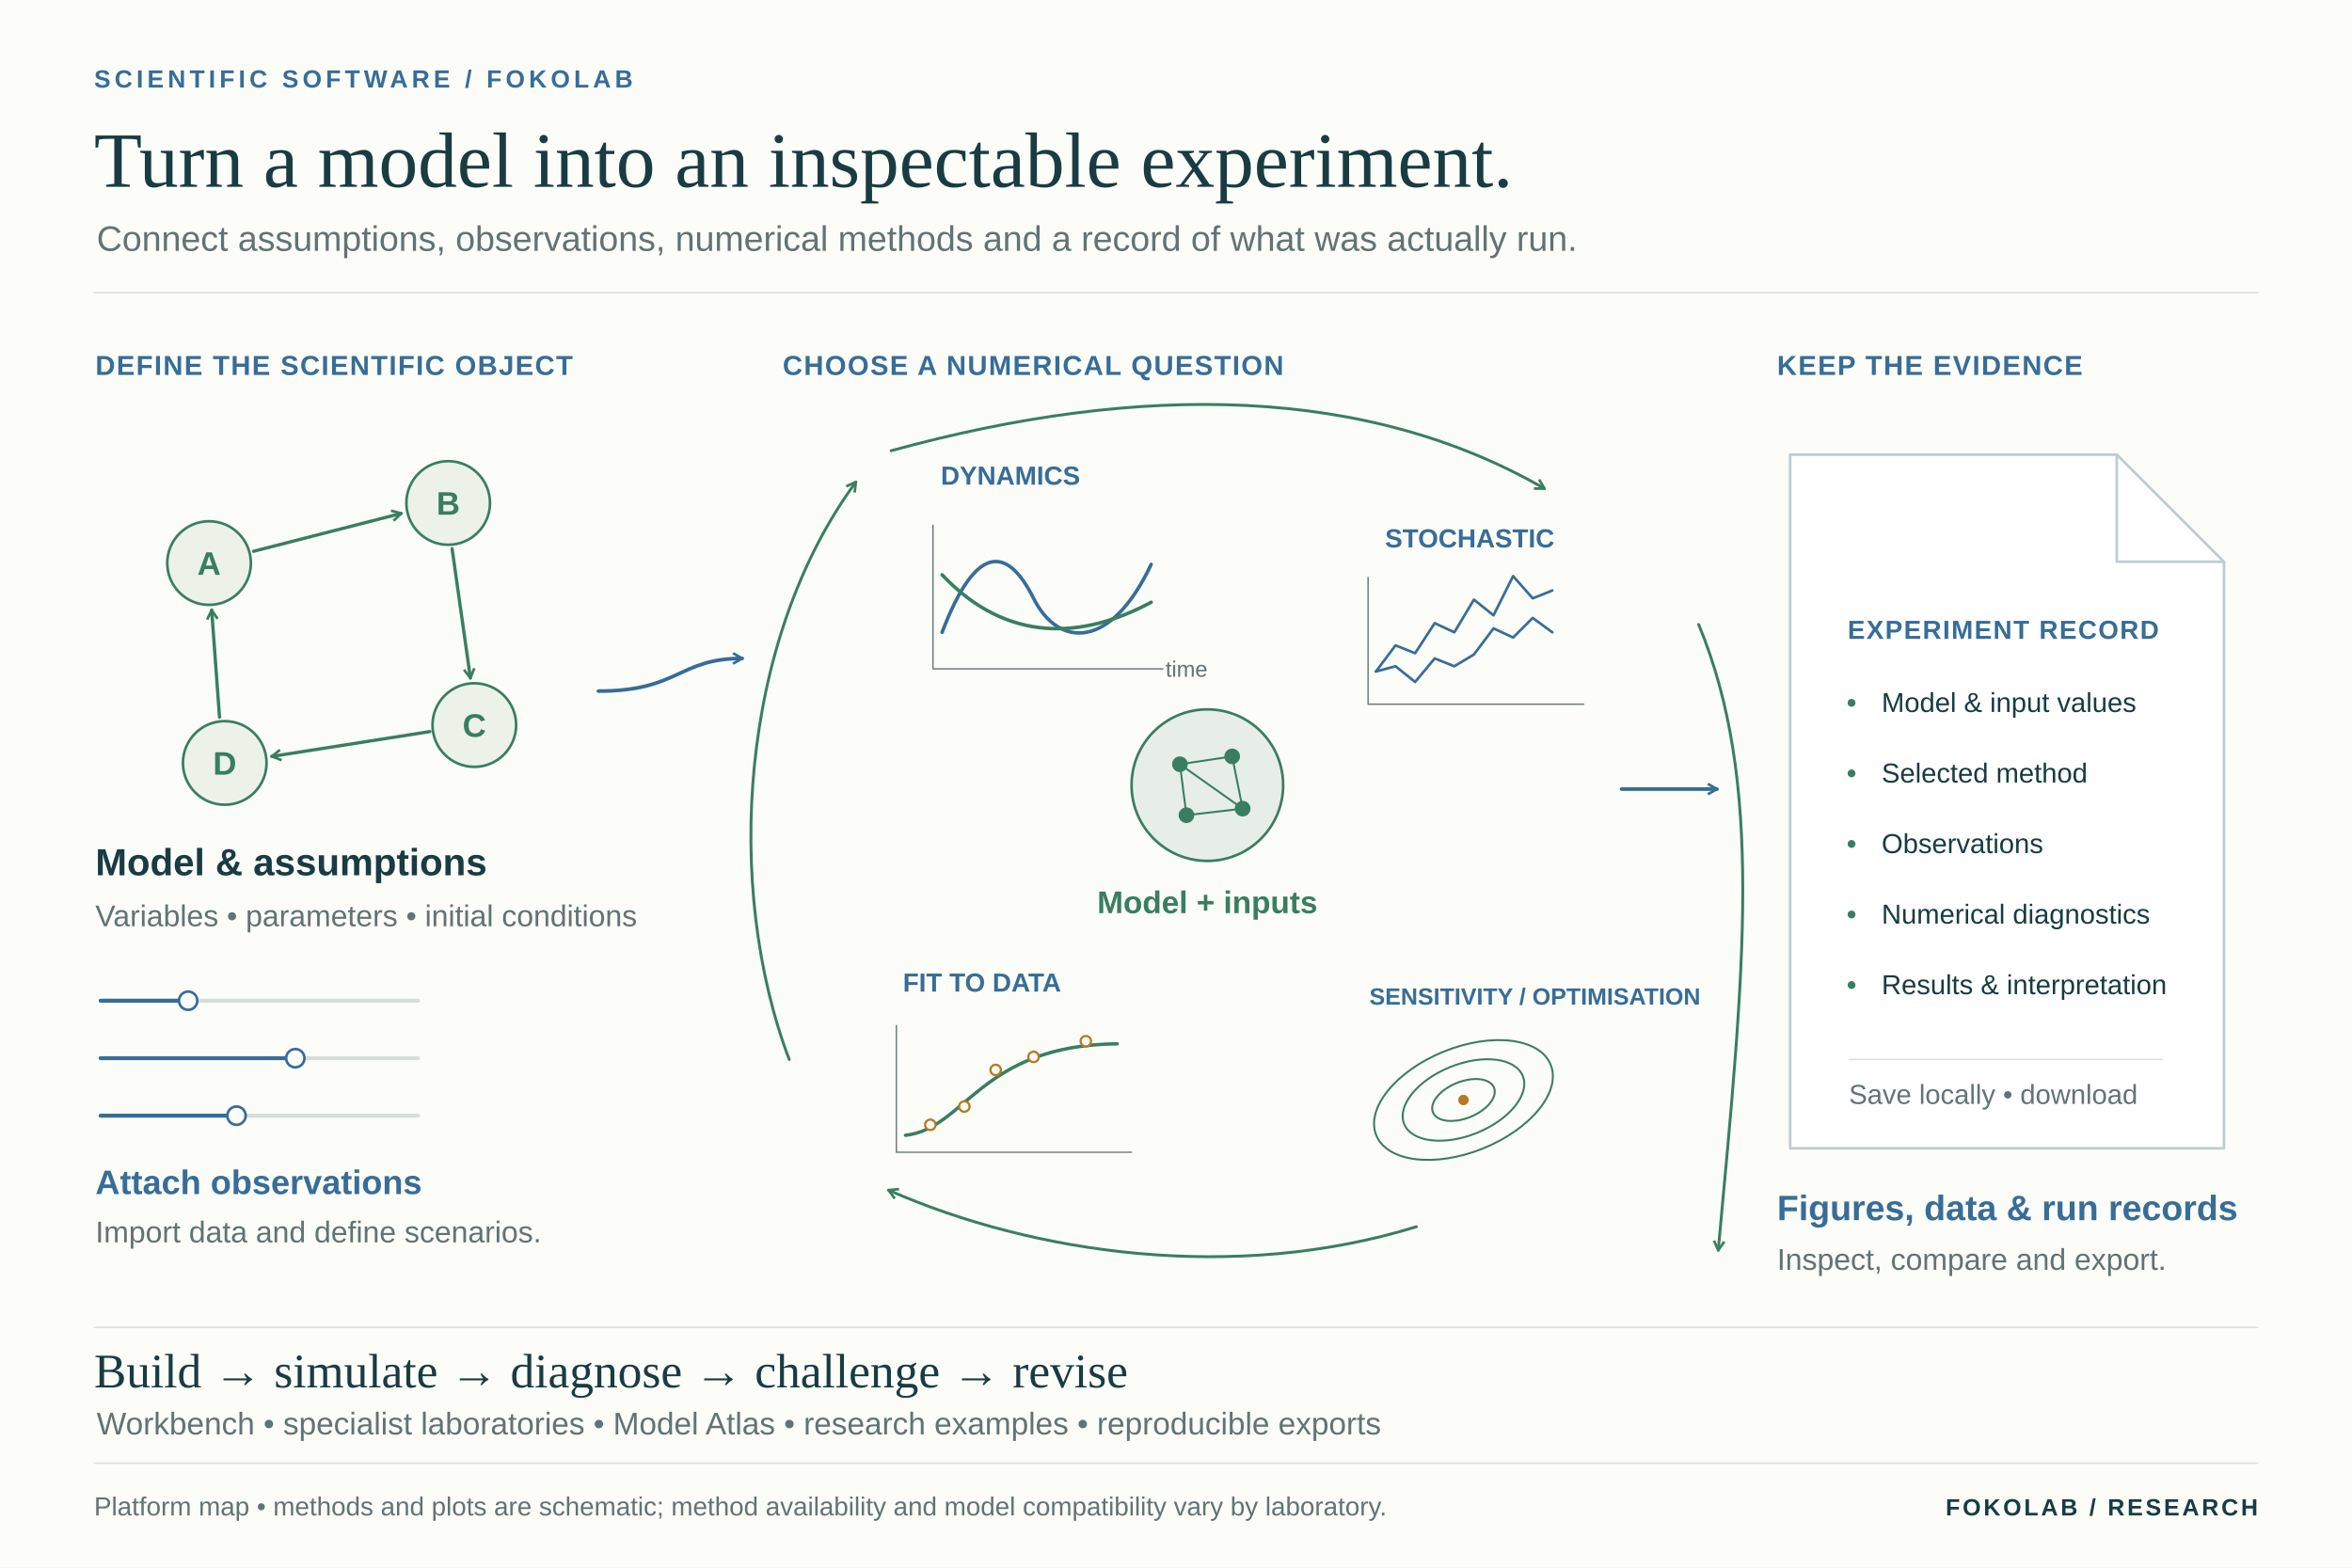
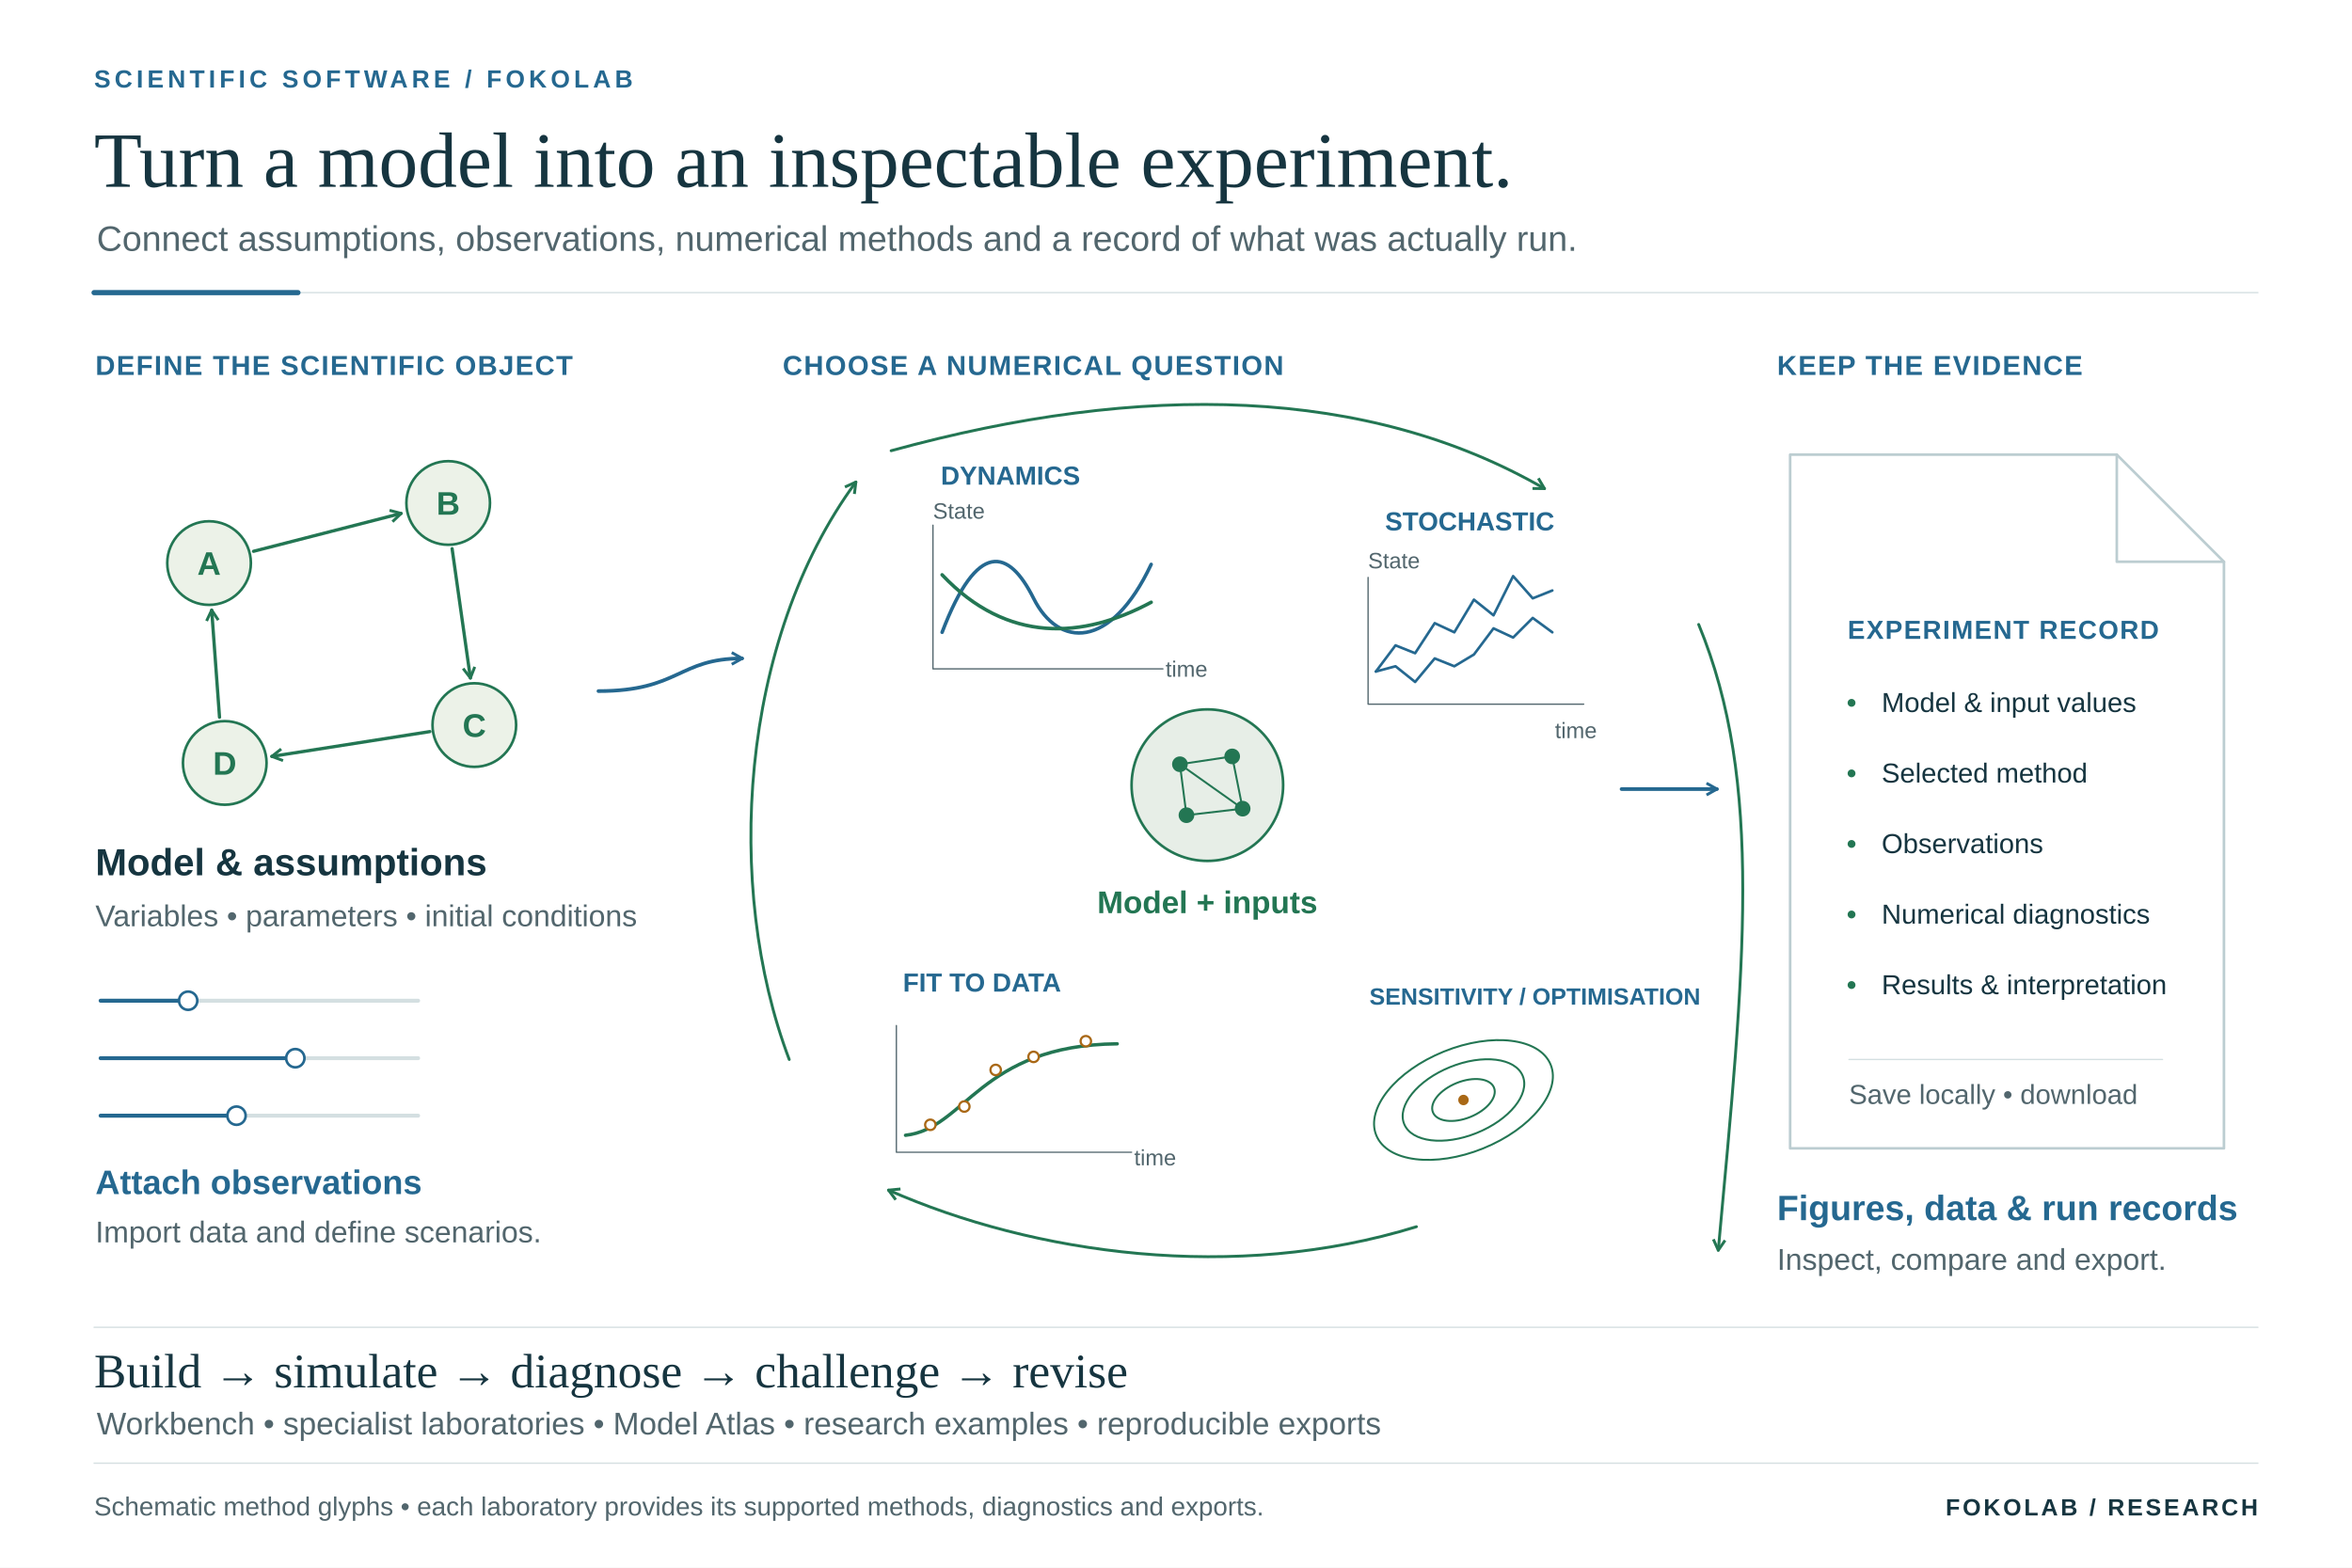
<svg xmlns="http://www.w3.org/2000/svg" width="1800" height="1200" viewBox="0 0 1800 1200" role="img" aria-labelledby="title desc">
  <defs>
-     <marker id="a183C42" markerWidth="10" markerHeight="10" refX="8" refY="5" orient="auto" markerUnits="userSpaceOnUse">
-       <path d="M1 1L8 5L1 9" fill="none" stroke="#183C42" stroke-width="2" stroke-linejoin="round" />
+     <marker id="a163540" markerWidth="13" markerHeight="13" refX="10" refY="6.5" orient="auto" markerUnits="userSpaceOnUse">
+       <path d="M2 2L10 6.5L2 11" fill="none" stroke="#163540" stroke-width="2.2" stroke-linejoin="round" />
    </marker>
-     <marker id="a617375" markerWidth="10" markerHeight="10" refX="8" refY="5" orient="auto" markerUnits="userSpaceOnUse">
-       <path d="M1 1L8 5L1 9" fill="none" stroke="#617375" stroke-width="2" stroke-linejoin="round" />
+     <marker id="a52666D" markerWidth="13" markerHeight="13" refX="10" refY="6.5" orient="auto" markerUnits="userSpaceOnUse">
+       <path d="M2 2L10 6.5L2 11" fill="none" stroke="#52666D" stroke-width="2.2" stroke-linejoin="round" />
    </marker>
-     <marker id="a397E61" markerWidth="10" markerHeight="10" refX="8" refY="5" orient="auto" markerUnits="userSpaceOnUse">
-       <path d="M1 1L8 5L1 9" fill="none" stroke="#397E61" stroke-width="2" stroke-linejoin="round" />
+     <marker id="a237653" markerWidth="13" markerHeight="13" refX="10" refY="6.5" orient="auto" markerUnits="userSpaceOnUse">
+       <path d="M2 2L10 6.5L2 11" fill="none" stroke="#237653" stroke-width="2.2" stroke-linejoin="round" />
    </marker>
-     <marker id="a376D98" markerWidth="10" markerHeight="10" refX="8" refY="5" orient="auto" markerUnits="userSpaceOnUse">
-       <path d="M1 1L8 5L1 9" fill="none" stroke="#376D98" stroke-width="2" stroke-linejoin="round" />
+     <marker id="a256890" markerWidth="13" markerHeight="13" refX="10" refY="6.5" orient="auto" markerUnits="userSpaceOnUse">
+       <path d="M2 2L10 6.5L2 11" fill="none" stroke="#256890" stroke-width="2.2" stroke-linejoin="round" />
    </marker>
-     <marker id="aB77924" markerWidth="10" markerHeight="10" refX="8" refY="5" orient="auto" markerUnits="userSpaceOnUse">
-       <path d="M1 1L8 5L1 9" fill="none" stroke="#B77924" stroke-width="2" stroke-linejoin="round" />
+     <marker id="aA96816" markerWidth="13" markerHeight="13" refX="10" refY="6.5" orient="auto" markerUnits="userSpaceOnUse">
+       <path d="M2 2L10 6.5L2 11" fill="none" stroke="#A96816" stroke-width="2.2" stroke-linejoin="round" />
    </marker>
-     <marker id="aB36555" markerWidth="10" markerHeight="10" refX="8" refY="5" orient="auto" markerUnits="userSpaceOnUse">
-       <path d="M1 1L8 5L1 9" fill="none" stroke="#B36555" stroke-width="2" stroke-linejoin="round" />
+     <marker id="aB34F43" markerWidth="13" markerHeight="13" refX="10" refY="6.5" orient="auto" markerUnits="userSpaceOnUse">
+       <path d="M2 2L10 6.5L2 11" fill="none" stroke="#B34F43" stroke-width="2.2" stroke-linejoin="round" />
    </marker>
  </defs>
-   <path d="M0 0H1800V1200H0Z" fill="#FCFCF8" />
-   <text x="72" y="67" font-family="Arial, Helvetica, sans-serif" font-size="19" font-weight="700" fill="#376D98" text-anchor="start" letter-spacing="3">SCIENTIFIC SOFTWARE  /  FOKOLAB</text>
-   <text x="72" y="143" font-family="Georgia, Times New Roman, serif" font-size="60" font-weight="400" fill="#183C42" text-anchor="start" letter-spacing="0">Turn a model into an inspectable experiment.</text>
-   <text x="74" y="192" font-family="Arial, Helvetica, sans-serif" font-size="27" font-weight="400" fill="#617375" text-anchor="start" letter-spacing="0">Connect assumptions, observations, numerical methods and a record of what was actually run.</text>
-   <path d="M72 224H1728" fill="none" stroke="#D6DEDA" stroke-width="1" stroke-linecap="round" stroke-linejoin="round" opacity="1" />
-   <text x="73" y="287" font-family="Arial, Helvetica, sans-serif" font-size="21" font-weight="700" fill="#376D98" text-anchor="start" letter-spacing="1">DEFINE THE SCIENTIFIC OBJECT</text>
-   <path d="M194 422L307 393" fill="none" stroke="#397E61" stroke-width="2.5" stroke-linecap="round" stroke-linejoin="round" opacity="1" marker-end="url(#a397E61)" />
-   <path d="M346 420L360 519" fill="none" stroke="#397E61" stroke-width="2.5" stroke-linecap="round" stroke-linejoin="round" opacity="1" marker-end="url(#a397E61)" />
-   <path d="M329 560L208 579" fill="none" stroke="#397E61" stroke-width="2.5" stroke-linecap="round" stroke-linejoin="round" opacity="1" marker-end="url(#a397E61)" />
-   <path d="M168 549L162 467" fill="none" stroke="#397E61" stroke-width="2.5" stroke-linecap="round" stroke-linejoin="round" opacity="1" marker-end="url(#a397E61)" />
-   <ellipse cx="160" cy="431" rx="32" ry="32" fill="#ECF2E8" stroke="#397E61" stroke-width="2" transform="rotate(0 160 431)" />
-   <text x="160" y="440" font-family="Arial, Helvetica, sans-serif" font-size="25" font-weight="700" fill="#397E61" text-anchor="middle" letter-spacing="0">A</text>
-   <ellipse cx="343" cy="385" rx="32" ry="32" fill="#ECF2E8" stroke="#397E61" stroke-width="2" transform="rotate(0 343 385)" />
-   <text x="343" y="394" font-family="Arial, Helvetica, sans-serif" font-size="25" font-weight="700" fill="#397E61" text-anchor="middle" letter-spacing="0">B</text>
-   <ellipse cx="363" cy="555" rx="32" ry="32" fill="#ECF2E8" stroke="#397E61" stroke-width="2" transform="rotate(0 363 555)" />
-   <text x="363" y="564" font-family="Arial, Helvetica, sans-serif" font-size="25" font-weight="700" fill="#397E61" text-anchor="middle" letter-spacing="0">C</text>
-   <ellipse cx="172" cy="584" rx="32" ry="32" fill="#ECF2E8" stroke="#397E61" stroke-width="2" transform="rotate(0 172 584)" />
-   <text x="172" y="593" font-family="Arial, Helvetica, sans-serif" font-size="25" font-weight="700" fill="#397E61" text-anchor="middle" letter-spacing="0">D</text>
-   <text x="73" y="670" font-family="Arial, Helvetica, sans-serif" font-size="29" font-weight="700" fill="#183C42" text-anchor="start" letter-spacing="0">Model &amp; assumptions</text>
-   <text x="73" y="709" font-family="Arial, Helvetica, sans-serif" font-size="23" font-weight="400" fill="#617375" text-anchor="start" letter-spacing="0">Variables • parameters • initial conditions</text>
-   <path d="M77 766H320" fill="none" stroke="#D6DEDA" stroke-width="3" stroke-linecap="round" stroke-linejoin="round" opacity="1" />
-   <path d="M77 766H144" fill="none" stroke="#376D98" stroke-width="3" stroke-linecap="round" stroke-linejoin="round" opacity="1" />
-   <ellipse cx="144" cy="766" rx="7" ry="7" fill="#FCFCF8" stroke="#376D98" stroke-width="2" transform="rotate(0 144 766)" />
-   <path d="M77 810H320" fill="none" stroke="#D6DEDA" stroke-width="3" stroke-linecap="round" stroke-linejoin="round" opacity="1" />
-   <path d="M77 810H226" fill="none" stroke="#376D98" stroke-width="3" stroke-linecap="round" stroke-linejoin="round" opacity="1" />
-   <ellipse cx="226" cy="810" rx="7" ry="7" fill="#FCFCF8" stroke="#376D98" stroke-width="2" transform="rotate(0 226 810)" />
-   <path d="M77 854H320" fill="none" stroke="#D6DEDA" stroke-width="3" stroke-linecap="round" stroke-linejoin="round" opacity="1" />
-   <path d="M77 854H181" fill="none" stroke="#376D98" stroke-width="3" stroke-linecap="round" stroke-linejoin="round" opacity="1" />
-   <ellipse cx="181" cy="854" rx="7" ry="7" fill="#FCFCF8" stroke="#376D98" stroke-width="2" transform="rotate(0 181 854)" />
-   <text x="73" y="914" font-family="Arial, Helvetica, sans-serif" font-size="26" font-weight="700" fill="#376D98" text-anchor="start" letter-spacing="0">Attach observations</text>
-   <text x="73" y="951" font-family="Arial, Helvetica, sans-serif" font-size="23" font-weight="400" fill="#617375" text-anchor="start" letter-spacing="0">Import data and define scenarios.</text>
-   <path d="M458 529C520 529 519 504 568 504" fill="none" stroke="#376D98" stroke-width="2.8" stroke-linecap="round" stroke-linejoin="round" opacity="1" marker-end="url(#a376D98)" />
-   <text x="599" y="287" font-family="Arial, Helvetica, sans-serif" font-size="21" font-weight="700" fill="#376D98" text-anchor="start" letter-spacing="1">CHOOSE A NUMERICAL QUESTION</text>
-   <path d="M682 345C875 292 1047 296 1182 374" fill="none" stroke="#397E61" stroke-width="2.2" stroke-linecap="round" stroke-linejoin="round" opacity="1" marker-end="url(#a397E61)" />
-   <path d="M1300 478C1350 599 1335 740 1315 957" fill="none" stroke="#397E61" stroke-width="2.2" stroke-linecap="round" stroke-linejoin="round" opacity="1" marker-end="url(#a397E61)" />
-   <path d="M1084 939C945 982 791 960 680 911" fill="none" stroke="#397E61" stroke-width="2.2" stroke-linecap="round" stroke-linejoin="round" opacity="1" marker-end="url(#a397E61)" />
-   <path d="M604 811C554 679 566 490 655 369" fill="none" stroke="#397E61" stroke-width="2.2" stroke-linecap="round" stroke-linejoin="round" opacity="1" marker-end="url(#a397E61)" />
-   <ellipse cx="924" cy="601" rx="58" ry="58" fill="#E7EEE7" stroke="#397E61" stroke-width="2" transform="rotate(0 924 601)" />
-   <ellipse cx="903" cy="585" rx="6" ry="6" fill="#397E61" stroke="none" stroke-width="2" transform="rotate(0 903 585)" />
-   <ellipse cx="943" cy="579" rx="6" ry="6" fill="#397E61" stroke="none" stroke-width="2" transform="rotate(0 943 579)" />
-   <ellipse cx="951" cy="619" rx="6" ry="6" fill="#397E61" stroke="none" stroke-width="2" transform="rotate(0 951 619)" />
-   <ellipse cx="908" cy="624" rx="6" ry="6" fill="#397E61" stroke="none" stroke-width="2" transform="rotate(0 908 624)" />
-   <path d="M903 585L943 579L951 619L908 624Z" fill="none" stroke="#397E61" stroke-width="1.5" stroke-linecap="round" stroke-linejoin="round" opacity="1" />
-   <path d="M903 585L951 619" fill="none" stroke="#397E61" stroke-width="1.5" stroke-linecap="round" stroke-linejoin="round" opacity="1" />
-   <text x="924" y="699" font-family="Arial, Helvetica, sans-serif" font-size="24" font-weight="700" fill="#397E61" text-anchor="middle" letter-spacing="0">Model + inputs</text>
-   <text x="720" y="371" font-family="Arial, Helvetica, sans-serif" font-size="20" font-weight="700" fill="#376D98" text-anchor="start" letter-spacing="0">DYNAMICS</text>
-   <path d="M714 402V512H890" fill="none" stroke="#617375" stroke-width="1" stroke-linecap="round" stroke-linejoin="round" opacity="1" />
-   <path d="M721 484C748 413 772 420 791 458S850 498 881 432" fill="none" stroke="#376D98" stroke-width="2.7" stroke-linecap="round" stroke-linejoin="round" opacity="1" />
-   <path d="M721 440C771 493 829 489 881 461" fill="none" stroke="#397E61" stroke-width="2.7" stroke-linecap="round" stroke-linejoin="round" opacity="1" />
-   <text x="892" y="518" font-family="Arial, Helvetica, sans-serif" font-size="17" font-weight="400" fill="#617375" text-anchor="start" letter-spacing="0">time</text>
-   <text x="1060" y="419" font-family="Arial, Helvetica, sans-serif" font-size="20" font-weight="700" fill="#376D98" text-anchor="start" letter-spacing="0">STOCHASTIC</text>
-   <path d="M1047 442V539H1212" fill="none" stroke="#617375" stroke-width="1" stroke-linecap="round" stroke-linejoin="round" opacity="1" />
-   <path d="M1053 514l15 -20l15 6l15 -23l15 7l15 -25l15 12l15 -30l15 17l15 -6" fill="none" stroke="#376D98" stroke-width="2" stroke-linecap="round" stroke-linejoin="round" opacity="1" />
-   <path d="M1053 514l15 -4l15 12l15 -18l15 6l15 -9l15 -20l15 7l15 -15l15 11" fill="none" stroke="#376D98" stroke-width="2" stroke-linecap="round" stroke-linejoin="round" opacity="1" />
-   <text x="691" y="759" font-family="Arial, Helvetica, sans-serif" font-size="20" font-weight="700" fill="#376D98" text-anchor="start" letter-spacing="0">FIT TO DATA</text>
-   <path d="M686 785V882H866" fill="none" stroke="#617375" stroke-width="1" stroke-linecap="round" stroke-linejoin="round" opacity="1" />
-   <path d="M693 869C739 864 750 800 855 799" fill="none" stroke="#397E61" stroke-width="2.6" stroke-linecap="round" stroke-linejoin="round" opacity="1" />
-   <ellipse cx="712" cy="861" rx="4" ry="4" fill="#FCFCF8" stroke="#B77924" stroke-width="1.7" transform="rotate(0 712 861)" />
-   <ellipse cx="738" cy="847" rx="4" ry="4" fill="#FCFCF8" stroke="#B77924" stroke-width="1.7" transform="rotate(0 738 847)" />
-   <ellipse cx="762" cy="819" rx="4" ry="4" fill="#FCFCF8" stroke="#B77924" stroke-width="1.7" transform="rotate(0 762 819)" />
-   <ellipse cx="791" cy="809" rx="4" ry="4" fill="#FCFCF8" stroke="#B77924" stroke-width="1.7" transform="rotate(0 791 809)" />
-   <ellipse cx="831" cy="797" rx="4" ry="4" fill="#FCFCF8" stroke="#B77924" stroke-width="1.7" transform="rotate(0 831 797)" />
-   <text x="1048" y="769" font-family="Arial, Helvetica, sans-serif" font-size="18" font-weight="700" fill="#376D98" text-anchor="start" letter-spacing="0">SENSITIVITY / OPTIMISATION</text>
-   <ellipse cx="1120" cy="842" rx="72" ry="40" fill="none" stroke="#397E61" stroke-width="1.5" transform="rotate(-22 1120 842)" />
-   <ellipse cx="1120" cy="842" rx="48.96" ry="27.2" fill="none" stroke="#397E61" stroke-width="1.5" transform="rotate(-22 1120 842)" />
-   <ellipse cx="1120" cy="842" rx="25.2" ry="14.0" fill="none" stroke="#397E61" stroke-width="1.5" transform="rotate(-22 1120 842)" />
-   <ellipse cx="1120" cy="842" rx="4" ry="4" fill="#B77924" stroke="none" stroke-width="2" transform="rotate(0 1120 842)" />
-   <path d="M1241 604H1314" fill="none" stroke="#376D98" stroke-width="2.8" stroke-linecap="round" stroke-linejoin="round" opacity="1" marker-end="url(#a376D98)" />
-   <text x="1360" y="287" font-family="Arial, Helvetica, sans-serif" font-size="21" font-weight="700" fill="#376D98" text-anchor="start" letter-spacing="1">KEEP THE EVIDENCE</text>
+   <path d="M0 0H1800V1200H0Z" fill="#FFFFFF" />
+   <text x="72" y="67" font-family="Arial, Helvetica, sans-serif" font-size="19" font-weight="700" fill="#256890" text-anchor="start" letter-spacing="3">SCIENTIFIC SOFTWARE  /  FOKOLAB</text>
+   <text x="72" y="143" font-family="Georgia, Times New Roman, serif" font-size="60" font-weight="400" fill="#163540" text-anchor="start" letter-spacing="0">Turn a model into an inspectable experiment.</text>
+   <text x="74" y="192" font-family="Arial, Helvetica, sans-serif" font-size="27" font-weight="400" fill="#52666D" text-anchor="start" letter-spacing="0">Connect assumptions, observations, numerical methods and a record of what was actually run.</text>
+   <path d="M72 224H1728" fill="none" stroke="#D4DFE1" stroke-width="1" stroke-linecap="round" stroke-linejoin="round" opacity="1" />
+   <path d="M72 224H228" fill="none" stroke="#256890" stroke-width="4" stroke-linecap="round" stroke-linejoin="round" opacity="1" />
+   <text x="73" y="287" font-family="Arial, Helvetica, sans-serif" font-size="21" font-weight="700" fill="#256890" text-anchor="start" letter-spacing="1">DEFINE THE SCIENTIFIC OBJECT</text>
+   <path d="M194 422L307 393" fill="none" stroke="#237653" stroke-width="2.5" stroke-linecap="round" stroke-linejoin="round" opacity="1" marker-end="url(#a237653)" />
+   <path d="M346 420L360 519" fill="none" stroke="#237653" stroke-width="2.5" stroke-linecap="round" stroke-linejoin="round" opacity="1" marker-end="url(#a237653)" />
+   <path d="M329 560L208 579" fill="none" stroke="#237653" stroke-width="2.5" stroke-linecap="round" stroke-linejoin="round" opacity="1" marker-end="url(#a237653)" />
+   <path d="M168 549L162 467" fill="none" stroke="#237653" stroke-width="2.5" stroke-linecap="round" stroke-linejoin="round" opacity="1" marker-end="url(#a237653)" />
+   <ellipse cx="160" cy="431" rx="32" ry="32" fill="#ECF2E8" stroke="#237653" stroke-width="2" transform="rotate(0 160 431)" />
+   <text x="160" y="440" font-family="Arial, Helvetica, sans-serif" font-size="25" font-weight="700" fill="#237653" text-anchor="middle" letter-spacing="0">A</text>
+   <ellipse cx="343" cy="385" rx="32" ry="32" fill="#ECF2E8" stroke="#237653" stroke-width="2" transform="rotate(0 343 385)" />
+   <text x="343" y="394" font-family="Arial, Helvetica, sans-serif" font-size="25" font-weight="700" fill="#237653" text-anchor="middle" letter-spacing="0">B</text>
+   <ellipse cx="363" cy="555" rx="32" ry="32" fill="#ECF2E8" stroke="#237653" stroke-width="2" transform="rotate(0 363 555)" />
+   <text x="363" y="564" font-family="Arial, Helvetica, sans-serif" font-size="25" font-weight="700" fill="#237653" text-anchor="middle" letter-spacing="0">C</text>
+   <ellipse cx="172" cy="584" rx="32" ry="32" fill="#ECF2E8" stroke="#237653" stroke-width="2" transform="rotate(0 172 584)" />
+   <text x="172" y="593" font-family="Arial, Helvetica, sans-serif" font-size="25" font-weight="700" fill="#237653" text-anchor="middle" letter-spacing="0">D</text>
+   <text x="73" y="670" font-family="Arial, Helvetica, sans-serif" font-size="29" font-weight="700" fill="#163540" text-anchor="start" letter-spacing="0">Model &amp; assumptions</text>
+   <text x="73" y="709" font-family="Arial, Helvetica, sans-serif" font-size="23" font-weight="400" fill="#52666D" text-anchor="start" letter-spacing="0">Variables • parameters • initial conditions</text>
+   <path d="M77 766H320" fill="none" stroke="#D4DFE1" stroke-width="3" stroke-linecap="round" stroke-linejoin="round" opacity="1" />
+   <path d="M77 766H144" fill="none" stroke="#256890" stroke-width="3" stroke-linecap="round" stroke-linejoin="round" opacity="1" />
+   <ellipse cx="144" cy="766" rx="7" ry="7" fill="#FFFFFF" stroke="#256890" stroke-width="2" transform="rotate(0 144 766)" />
+   <path d="M77 810H320" fill="none" stroke="#D4DFE1" stroke-width="3" stroke-linecap="round" stroke-linejoin="round" opacity="1" />
+   <path d="M77 810H226" fill="none" stroke="#256890" stroke-width="3" stroke-linecap="round" stroke-linejoin="round" opacity="1" />
+   <ellipse cx="226" cy="810" rx="7" ry="7" fill="#FFFFFF" stroke="#256890" stroke-width="2" transform="rotate(0 226 810)" />
+   <path d="M77 854H320" fill="none" stroke="#D4DFE1" stroke-width="3" stroke-linecap="round" stroke-linejoin="round" opacity="1" />
+   <path d="M77 854H181" fill="none" stroke="#256890" stroke-width="3" stroke-linecap="round" stroke-linejoin="round" opacity="1" />
+   <ellipse cx="181" cy="854" rx="7" ry="7" fill="#FFFFFF" stroke="#256890" stroke-width="2" transform="rotate(0 181 854)" />
+   <text x="73" y="914" font-family="Arial, Helvetica, sans-serif" font-size="26" font-weight="700" fill="#256890" text-anchor="start" letter-spacing="0">Attach observations</text>
+   <text x="73" y="951" font-family="Arial, Helvetica, sans-serif" font-size="23" font-weight="400" fill="#52666D" text-anchor="start" letter-spacing="0">Import data and define scenarios.</text>
+   <path d="M458 529C520 529 519 504 568 504" fill="none" stroke="#256890" stroke-width="2.8" stroke-linecap="round" stroke-linejoin="round" opacity="1" marker-end="url(#a256890)" />
+   <text x="599" y="287" font-family="Arial, Helvetica, sans-serif" font-size="21" font-weight="700" fill="#256890" text-anchor="start" letter-spacing="1">CHOOSE A NUMERICAL QUESTION</text>
+   <path d="M682 345C875 292 1047 296 1182 374" fill="none" stroke="#237653" stroke-width="2.2" stroke-linecap="round" stroke-linejoin="round" opacity="1" marker-end="url(#a237653)" />
+   <path d="M1300 478C1350 599 1335 740 1315 957" fill="none" stroke="#237653" stroke-width="2.2" stroke-linecap="round" stroke-linejoin="round" opacity="1" marker-end="url(#a237653)" />
+   <path d="M1084 939C945 982 791 960 680 911" fill="none" stroke="#237653" stroke-width="2.2" stroke-linecap="round" stroke-linejoin="round" opacity="1" marker-end="url(#a237653)" />
+   <path d="M604 811C554 679 566 490 655 369" fill="none" stroke="#237653" stroke-width="2.2" stroke-linecap="round" stroke-linejoin="round" opacity="1" marker-end="url(#a237653)" />
+   <ellipse cx="924" cy="601" rx="58" ry="58" fill="#E7EEE7" stroke="#237653" stroke-width="2" transform="rotate(0 924 601)" />
+   <ellipse cx="903" cy="585" rx="6" ry="6" fill="#237653" stroke="none" stroke-width="2" transform="rotate(0 903 585)" />
+   <ellipse cx="943" cy="579" rx="6" ry="6" fill="#237653" stroke="none" stroke-width="2" transform="rotate(0 943 579)" />
+   <ellipse cx="951" cy="619" rx="6" ry="6" fill="#237653" stroke="none" stroke-width="2" transform="rotate(0 951 619)" />
+   <ellipse cx="908" cy="624" rx="6" ry="6" fill="#237653" stroke="none" stroke-width="2" transform="rotate(0 908 624)" />
+   <path d="M903 585L943 579L951 619L908 624Z" fill="none" stroke="#237653" stroke-width="1.5" stroke-linecap="round" stroke-linejoin="round" opacity="1" />
+   <path d="M903 585L951 619" fill="none" stroke="#237653" stroke-width="1.5" stroke-linecap="round" stroke-linejoin="round" opacity="1" />
+   <text x="924" y="699" font-family="Arial, Helvetica, sans-serif" font-size="24" font-weight="700" fill="#237653" text-anchor="middle" letter-spacing="0">Model + inputs</text>
+   <text x="720" y="371" font-family="Arial, Helvetica, sans-serif" font-size="20" font-weight="700" fill="#256890" text-anchor="start" letter-spacing="0">DYNAMICS</text>
+   <path d="M714 402V512H890" fill="none" stroke="#52666D" stroke-width="1" stroke-linecap="round" stroke-linejoin="round" opacity="1" />
+   <path d="M721 484C748 413 772 420 791 458S850 498 881 432" fill="none" stroke="#256890" stroke-width="2.7" stroke-linecap="round" stroke-linejoin="round" opacity="1" />
+   <path d="M721 440C771 493 829 489 881 461" fill="none" stroke="#237653" stroke-width="2.7" stroke-linecap="round" stroke-linejoin="round" opacity="1" />
+   <text x="892" y="518" font-family="Arial, Helvetica, sans-serif" font-size="17" font-weight="400" fill="#52666D" text-anchor="start" letter-spacing="0">time</text>
+   <text x="714" y="397" font-family="Arial, Helvetica, sans-serif" font-size="17" font-weight="400" fill="#52666D" text-anchor="start" letter-spacing="0">State</text>
+   <text x="1060" y="406" font-family="Arial, Helvetica, sans-serif" font-size="20" font-weight="700" fill="#256890" text-anchor="start" letter-spacing="0">STOCHASTIC</text>
+   <text x="1047" y="435" font-family="Arial, Helvetica, sans-serif" font-size="17" font-weight="400" fill="#52666D" text-anchor="start" letter-spacing="0">State</text>
+   <path d="M1047 442V539H1212" fill="none" stroke="#52666D" stroke-width="1" stroke-linecap="round" stroke-linejoin="round" opacity="1" />
+   <text x="1190" y="565" font-family="Arial, Helvetica, sans-serif" font-size="17" font-weight="400" fill="#52666D" text-anchor="start" letter-spacing="0">time</text>
+   <path d="M1053 514l15 -20l15 6l15 -23l15 7l15 -25l15 12l15 -30l15 17l15 -6" fill="none" stroke="#256890" stroke-width="2" stroke-linecap="round" stroke-linejoin="round" opacity="1" />
+   <path d="M1053 514l15 -4l15 12l15 -18l15 6l15 -9l15 -20l15 7l15 -15l15 11" fill="none" stroke="#256890" stroke-width="2" stroke-linecap="round" stroke-linejoin="round" opacity="1" />
+   <text x="691" y="759" font-family="Arial, Helvetica, sans-serif" font-size="20" font-weight="700" fill="#256890" text-anchor="start" letter-spacing="0">FIT TO DATA</text>
+   <path d="M686 785V882H866" fill="none" stroke="#52666D" stroke-width="1" stroke-linecap="round" stroke-linejoin="round" opacity="1" />
+   <text x="868" y="892" font-family="Arial, Helvetica, sans-serif" font-size="17" font-weight="400" fill="#52666D" text-anchor="start" letter-spacing="0">time</text>
+   <path d="M693 869C739 864 750 800 855 799" fill="none" stroke="#237653" stroke-width="2.6" stroke-linecap="round" stroke-linejoin="round" opacity="1" />
+   <ellipse cx="712" cy="861" rx="4" ry="4" fill="#FFFFFF" stroke="#A96816" stroke-width="1.7" transform="rotate(0 712 861)" />
+   <ellipse cx="738" cy="847" rx="4" ry="4" fill="#FFFFFF" stroke="#A96816" stroke-width="1.7" transform="rotate(0 738 847)" />
+   <ellipse cx="762" cy="819" rx="4" ry="4" fill="#FFFFFF" stroke="#A96816" stroke-width="1.7" transform="rotate(0 762 819)" />
+   <ellipse cx="791" cy="809" rx="4" ry="4" fill="#FFFFFF" stroke="#A96816" stroke-width="1.7" transform="rotate(0 791 809)" />
+   <ellipse cx="831" cy="797" rx="4" ry="4" fill="#FFFFFF" stroke="#A96816" stroke-width="1.7" transform="rotate(0 831 797)" />
+   <text x="1048" y="769" font-family="Arial, Helvetica, sans-serif" font-size="18" font-weight="700" fill="#256890" text-anchor="start" letter-spacing="0">SENSITIVITY / OPTIMISATION</text>
+   <ellipse cx="1120" cy="842" rx="72" ry="40" fill="none" stroke="#237653" stroke-width="1.5" transform="rotate(-22 1120 842)" />
+   <ellipse cx="1120" cy="842" rx="48.96" ry="27.2" fill="none" stroke="#237653" stroke-width="1.5" transform="rotate(-22 1120 842)" />
+   <ellipse cx="1120" cy="842" rx="25.2" ry="14.0" fill="none" stroke="#237653" stroke-width="1.5" transform="rotate(-22 1120 842)" />
+   <ellipse cx="1120" cy="842" rx="4" ry="4" fill="#A96816" stroke="none" stroke-width="2" transform="rotate(0 1120 842)" />
+   <path d="M1241 604H1314" fill="none" stroke="#256890" stroke-width="2.8" stroke-linecap="round" stroke-linejoin="round" opacity="1" marker-end="url(#a256890)" />
+   <text x="1360" y="287" font-family="Arial, Helvetica, sans-serif" font-size="21" font-weight="700" fill="#256890" text-anchor="start" letter-spacing="1">KEEP THE EVIDENCE</text>
  <path d="M1370 348H1620L1702 430V879H1370Z" fill="#FFFFFF" stroke="#BCCDD1" stroke-width="2" stroke-linecap="round" stroke-linejoin="round" opacity="1" />
  <path d="M1620 348V430H1702" fill="none" stroke="#BCCDD1" stroke-width="2" stroke-linecap="round" stroke-linejoin="round" opacity="1" />
-   <text x="1414" y="489" font-family="Arial, Helvetica, sans-serif" font-size="20" font-weight="700" fill="#376D98" text-anchor="start" letter-spacing="1">EXPERIMENT RECORD</text>
-   <ellipse cx="1417" cy="538" rx="3" ry="3" fill="#397E61" stroke="none" stroke-width="2" transform="rotate(0 1417 538)" />
-   <text x="1440" y="545" font-family="Arial, Helvetica, sans-serif" font-size="21" font-weight="400" fill="#183C42" text-anchor="start" letter-spacing="0">Model &amp; input values</text>
-   <ellipse cx="1417" cy="592" rx="3" ry="3" fill="#397E61" stroke="none" stroke-width="2" transform="rotate(0 1417 592)" />
-   <text x="1440" y="599" font-family="Arial, Helvetica, sans-serif" font-size="21" font-weight="400" fill="#183C42" text-anchor="start" letter-spacing="0">Selected method</text>
-   <ellipse cx="1417" cy="646" rx="3" ry="3" fill="#397E61" stroke="none" stroke-width="2" transform="rotate(0 1417 646)" />
-   <text x="1440" y="653" font-family="Arial, Helvetica, sans-serif" font-size="21" font-weight="400" fill="#183C42" text-anchor="start" letter-spacing="0">Observations</text>
-   <ellipse cx="1417" cy="700" rx="3" ry="3" fill="#397E61" stroke="none" stroke-width="2" transform="rotate(0 1417 700)" />
-   <text x="1440" y="707" font-family="Arial, Helvetica, sans-serif" font-size="21" font-weight="400" fill="#183C42" text-anchor="start" letter-spacing="0">Numerical diagnostics</text>
-   <ellipse cx="1417" cy="754" rx="3" ry="3" fill="#397E61" stroke="none" stroke-width="2" transform="rotate(0 1417 754)" />
-   <text x="1440" y="761" font-family="Arial, Helvetica, sans-serif" font-size="21" font-weight="400" fill="#183C42" text-anchor="start" letter-spacing="0">Results &amp; interpretation</text>
-   <path d="M1415 811H1655" fill="none" stroke="#D6DEDA" stroke-width="1" stroke-linecap="round" stroke-linejoin="round" opacity="1" />
-   <text x="1415" y="845" font-family="Arial, Helvetica, sans-serif" font-size="21" font-weight="400" fill="#617375" text-anchor="start" letter-spacing="0">Save locally • download</text>
-   <text x="1360" y="934" font-family="Arial, Helvetica, sans-serif" font-size="27" font-weight="700" fill="#376D98" text-anchor="start" letter-spacing="0">Figures, data &amp; run records</text>
-   <text x="1360" y="972" font-family="Arial, Helvetica, sans-serif" font-size="23" font-weight="400" fill="#617375" text-anchor="start" letter-spacing="0">Inspect, compare and export.</text>
-   <path d="M72 1016H1728" fill="none" stroke="#D6DEDA" stroke-width="1" stroke-linecap="round" stroke-linejoin="round" opacity="1" />
-   <text x="72" y="1062" font-family="Georgia, Times New Roman, serif" font-size="37" font-weight="400" fill="#183C42" text-anchor="start" letter-spacing="0">Build → simulate → diagnose → challenge → revise</text>
-   <text x="74" y="1098" font-family="Arial, Helvetica, sans-serif" font-size="24" font-weight="400" fill="#617375" text-anchor="start" letter-spacing="0">Workbench • specialist laboratories • Model Atlas • research examples • reproducible exports</text>
-   <path d="M72 1120H1728" fill="none" stroke="#D6DEDA" stroke-width="1" stroke-linecap="round" stroke-linejoin="round" opacity="1" />
-   <text x="72" y="1160" font-family="Arial, Helvetica, sans-serif" font-size="20" font-weight="400" fill="#617375" text-anchor="start" letter-spacing="0">Platform map • methods and plots are schematic; method availability and model compatibility vary by laboratory.</text>
-   <text x="1728" y="1160" font-family="Arial, Helvetica, sans-serif" font-size="18" font-weight="700" fill="#183C42" text-anchor="end" letter-spacing="2">FOKOLAB  /  RESEARCH</text>
+   <text x="1414" y="489" font-family="Arial, Helvetica, sans-serif" font-size="20" font-weight="700" fill="#256890" text-anchor="start" letter-spacing="1">EXPERIMENT RECORD</text>
+   <ellipse cx="1417" cy="538" rx="3" ry="3" fill="#237653" stroke="none" stroke-width="2" transform="rotate(0 1417 538)" />
+   <text x="1440" y="545" font-family="Arial, Helvetica, sans-serif" font-size="21" font-weight="400" fill="#163540" text-anchor="start" letter-spacing="0">Model &amp; input values</text>
+   <ellipse cx="1417" cy="592" rx="3" ry="3" fill="#237653" stroke="none" stroke-width="2" transform="rotate(0 1417 592)" />
+   <text x="1440" y="599" font-family="Arial, Helvetica, sans-serif" font-size="21" font-weight="400" fill="#163540" text-anchor="start" letter-spacing="0">Selected method</text>
+   <ellipse cx="1417" cy="646" rx="3" ry="3" fill="#237653" stroke="none" stroke-width="2" transform="rotate(0 1417 646)" />
+   <text x="1440" y="653" font-family="Arial, Helvetica, sans-serif" font-size="21" font-weight="400" fill="#163540" text-anchor="start" letter-spacing="0">Observations</text>
+   <ellipse cx="1417" cy="700" rx="3" ry="3" fill="#237653" stroke="none" stroke-width="2" transform="rotate(0 1417 700)" />
+   <text x="1440" y="707" font-family="Arial, Helvetica, sans-serif" font-size="21" font-weight="400" fill="#163540" text-anchor="start" letter-spacing="0">Numerical diagnostics</text>
+   <ellipse cx="1417" cy="754" rx="3" ry="3" fill="#237653" stroke="none" stroke-width="2" transform="rotate(0 1417 754)" />
+   <text x="1440" y="761" font-family="Arial, Helvetica, sans-serif" font-size="21" font-weight="400" fill="#163540" text-anchor="start" letter-spacing="0">Results &amp; interpretation</text>
+   <path d="M1415 811H1655" fill="none" stroke="#D4DFE1" stroke-width="1" stroke-linecap="round" stroke-linejoin="round" opacity="1" />
+   <text x="1415" y="845" font-family="Arial, Helvetica, sans-serif" font-size="21" font-weight="400" fill="#52666D" text-anchor="start" letter-spacing="0">Save locally • download</text>
+   <text x="1360" y="934" font-family="Arial, Helvetica, sans-serif" font-size="27" font-weight="700" fill="#256890" text-anchor="start" letter-spacing="0">Figures, data &amp; run records</text>
+   <text x="1360" y="972" font-family="Arial, Helvetica, sans-serif" font-size="23" font-weight="400" fill="#52666D" text-anchor="start" letter-spacing="0">Inspect, compare and export.</text>
+   <path d="M72 1016H1728" fill="none" stroke="#D4DFE1" stroke-width="1" stroke-linecap="round" stroke-linejoin="round" opacity="1" />
+   <text x="72" y="1062" font-family="Georgia, Times New Roman, serif" font-size="37" font-weight="400" fill="#163540" text-anchor="start" letter-spacing="0">Build → simulate → diagnose → challenge → revise</text>
+   <text x="74" y="1098" font-family="Arial, Helvetica, sans-serif" font-size="24" font-weight="400" fill="#52666D" text-anchor="start" letter-spacing="0">Workbench • specialist laboratories • Model Atlas • research examples • reproducible exports</text>
+   <path d="M72 1120H1728" fill="none" stroke="#D4DFE1" stroke-width="1" stroke-linecap="round" stroke-linejoin="round" opacity="1" />
+   <text x="72" y="1160" font-family="Arial, Helvetica, sans-serif" font-size="20" font-weight="400" fill="#52666D" text-anchor="start" letter-spacing="0">Schematic method glyphs • each laboratory provides its supported methods, diagnostics and exports.</text>
+   <text x="1728" y="1160" font-family="Arial, Helvetica, sans-serif" font-size="18" font-weight="700" fill="#163540" text-anchor="end" letter-spacing="2">FOKOLAB  /  RESEARCH</text>
</svg>
